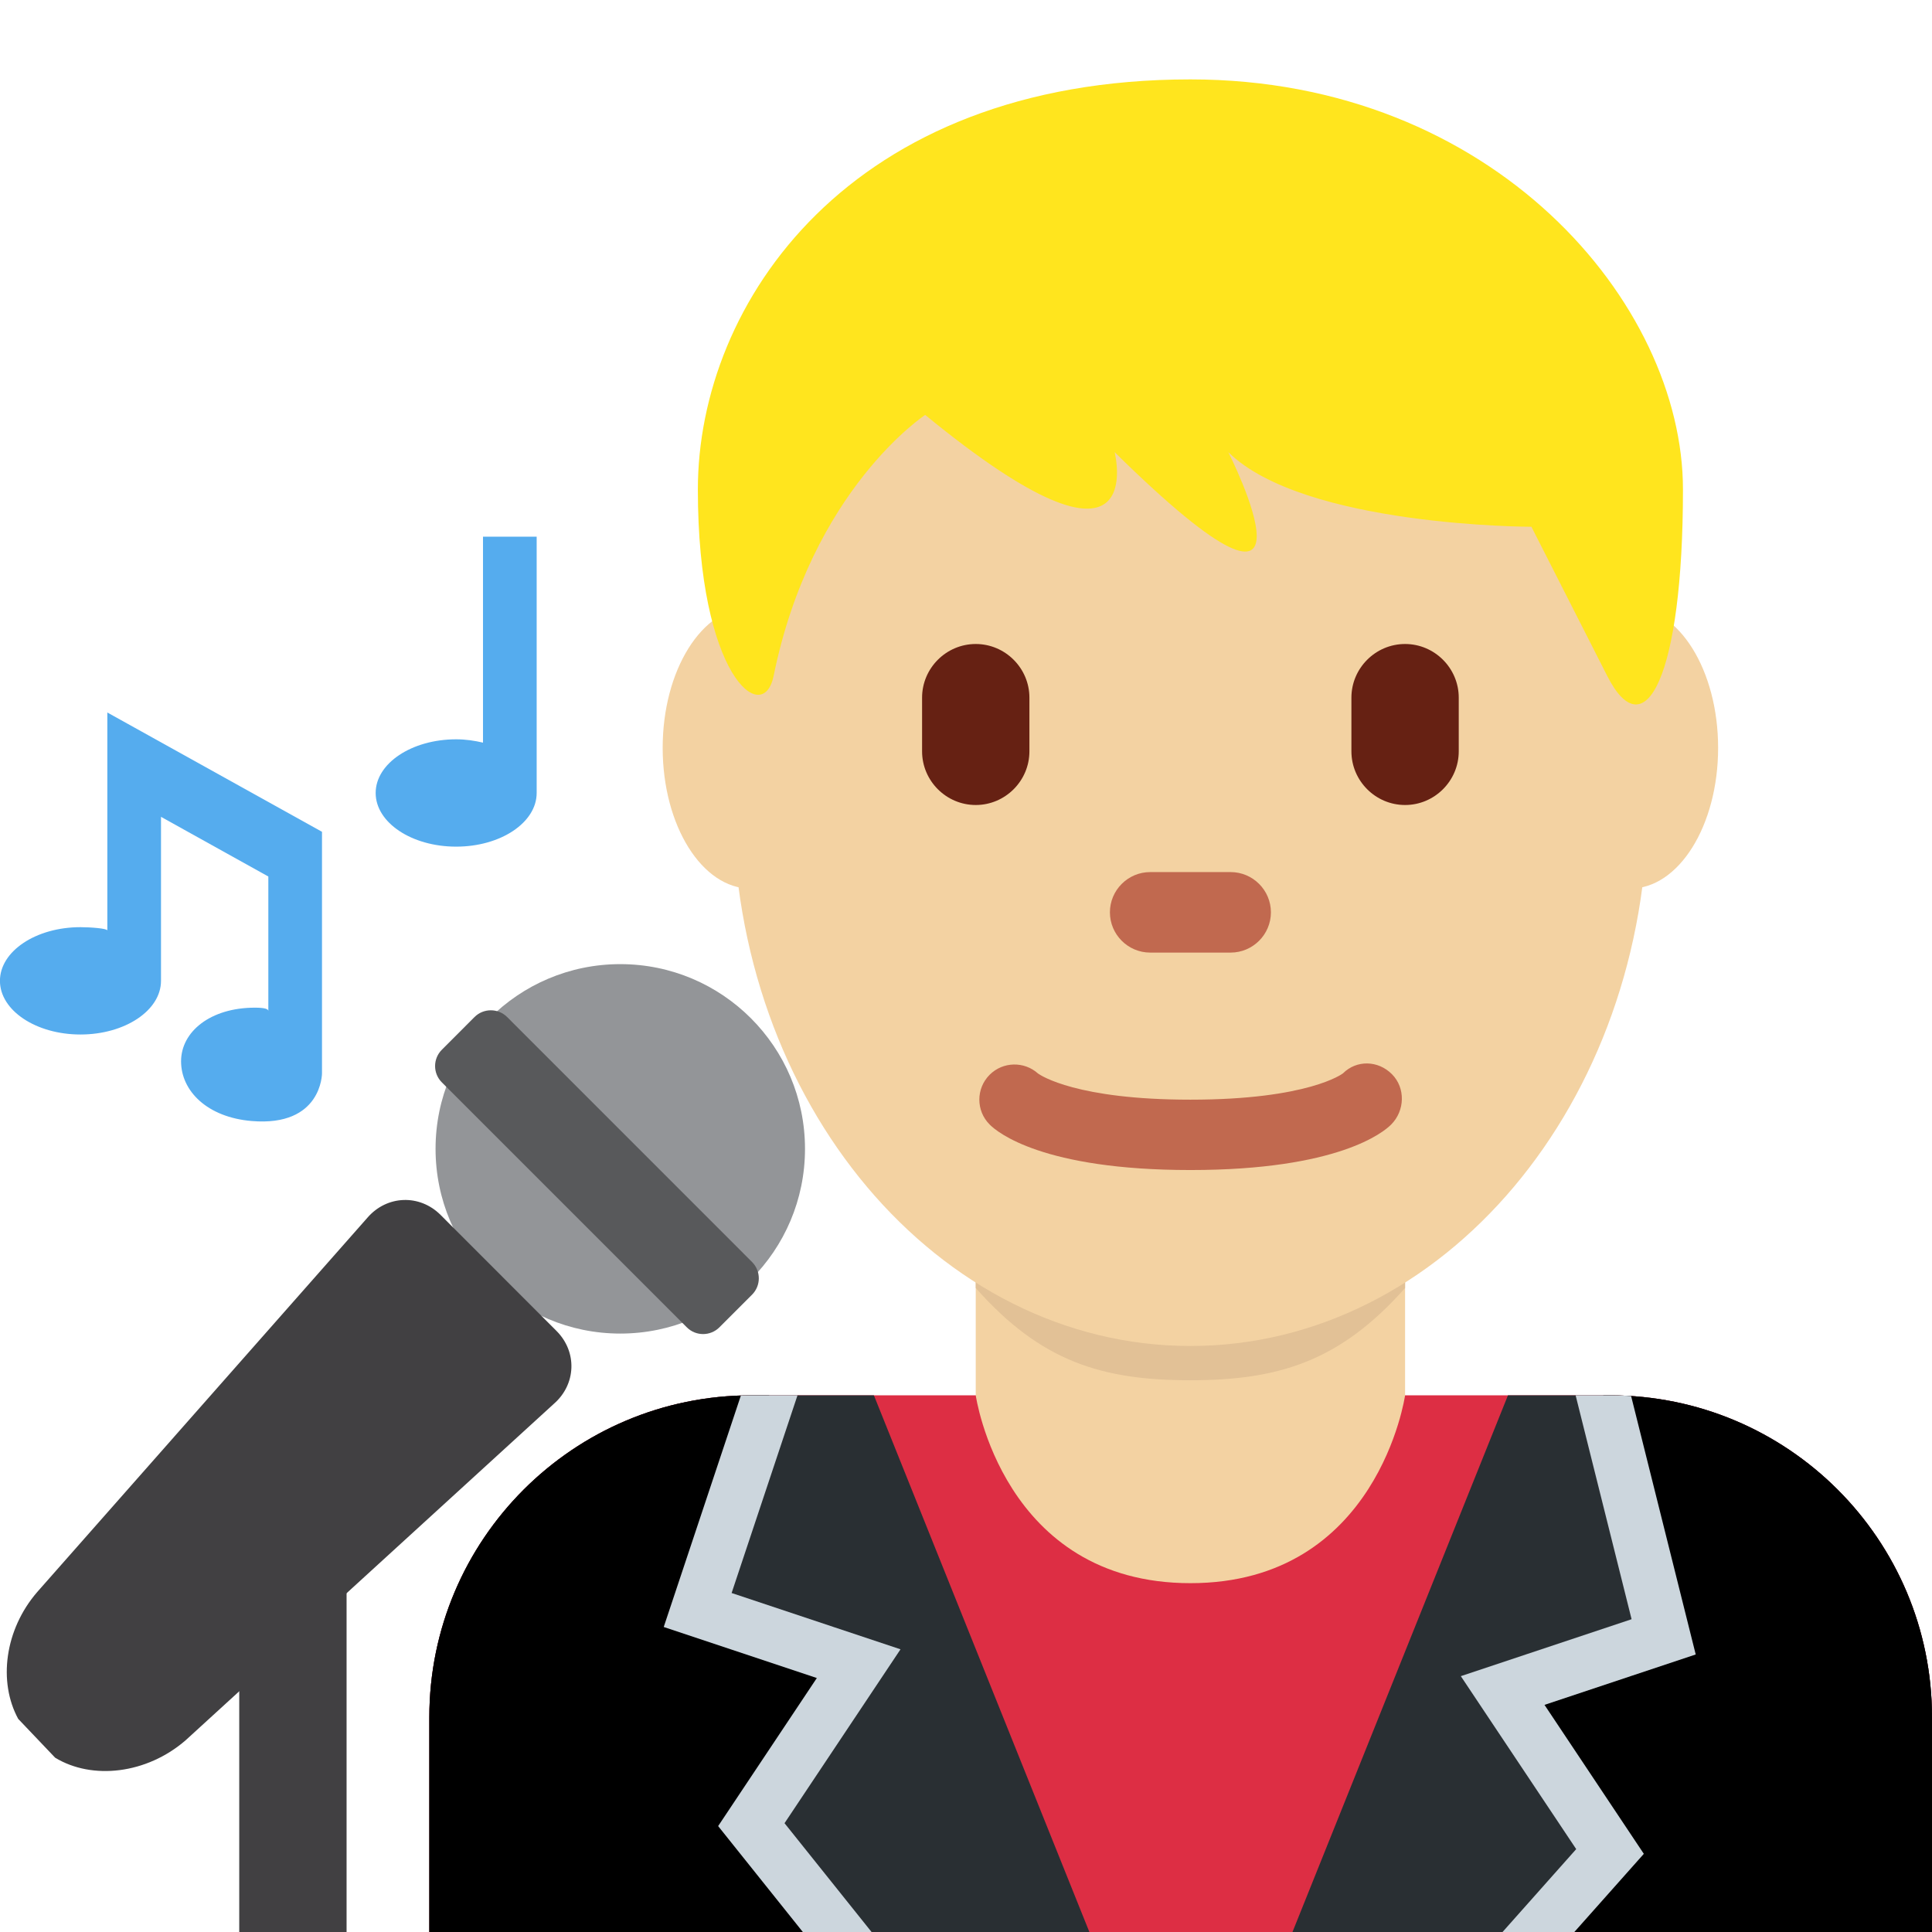
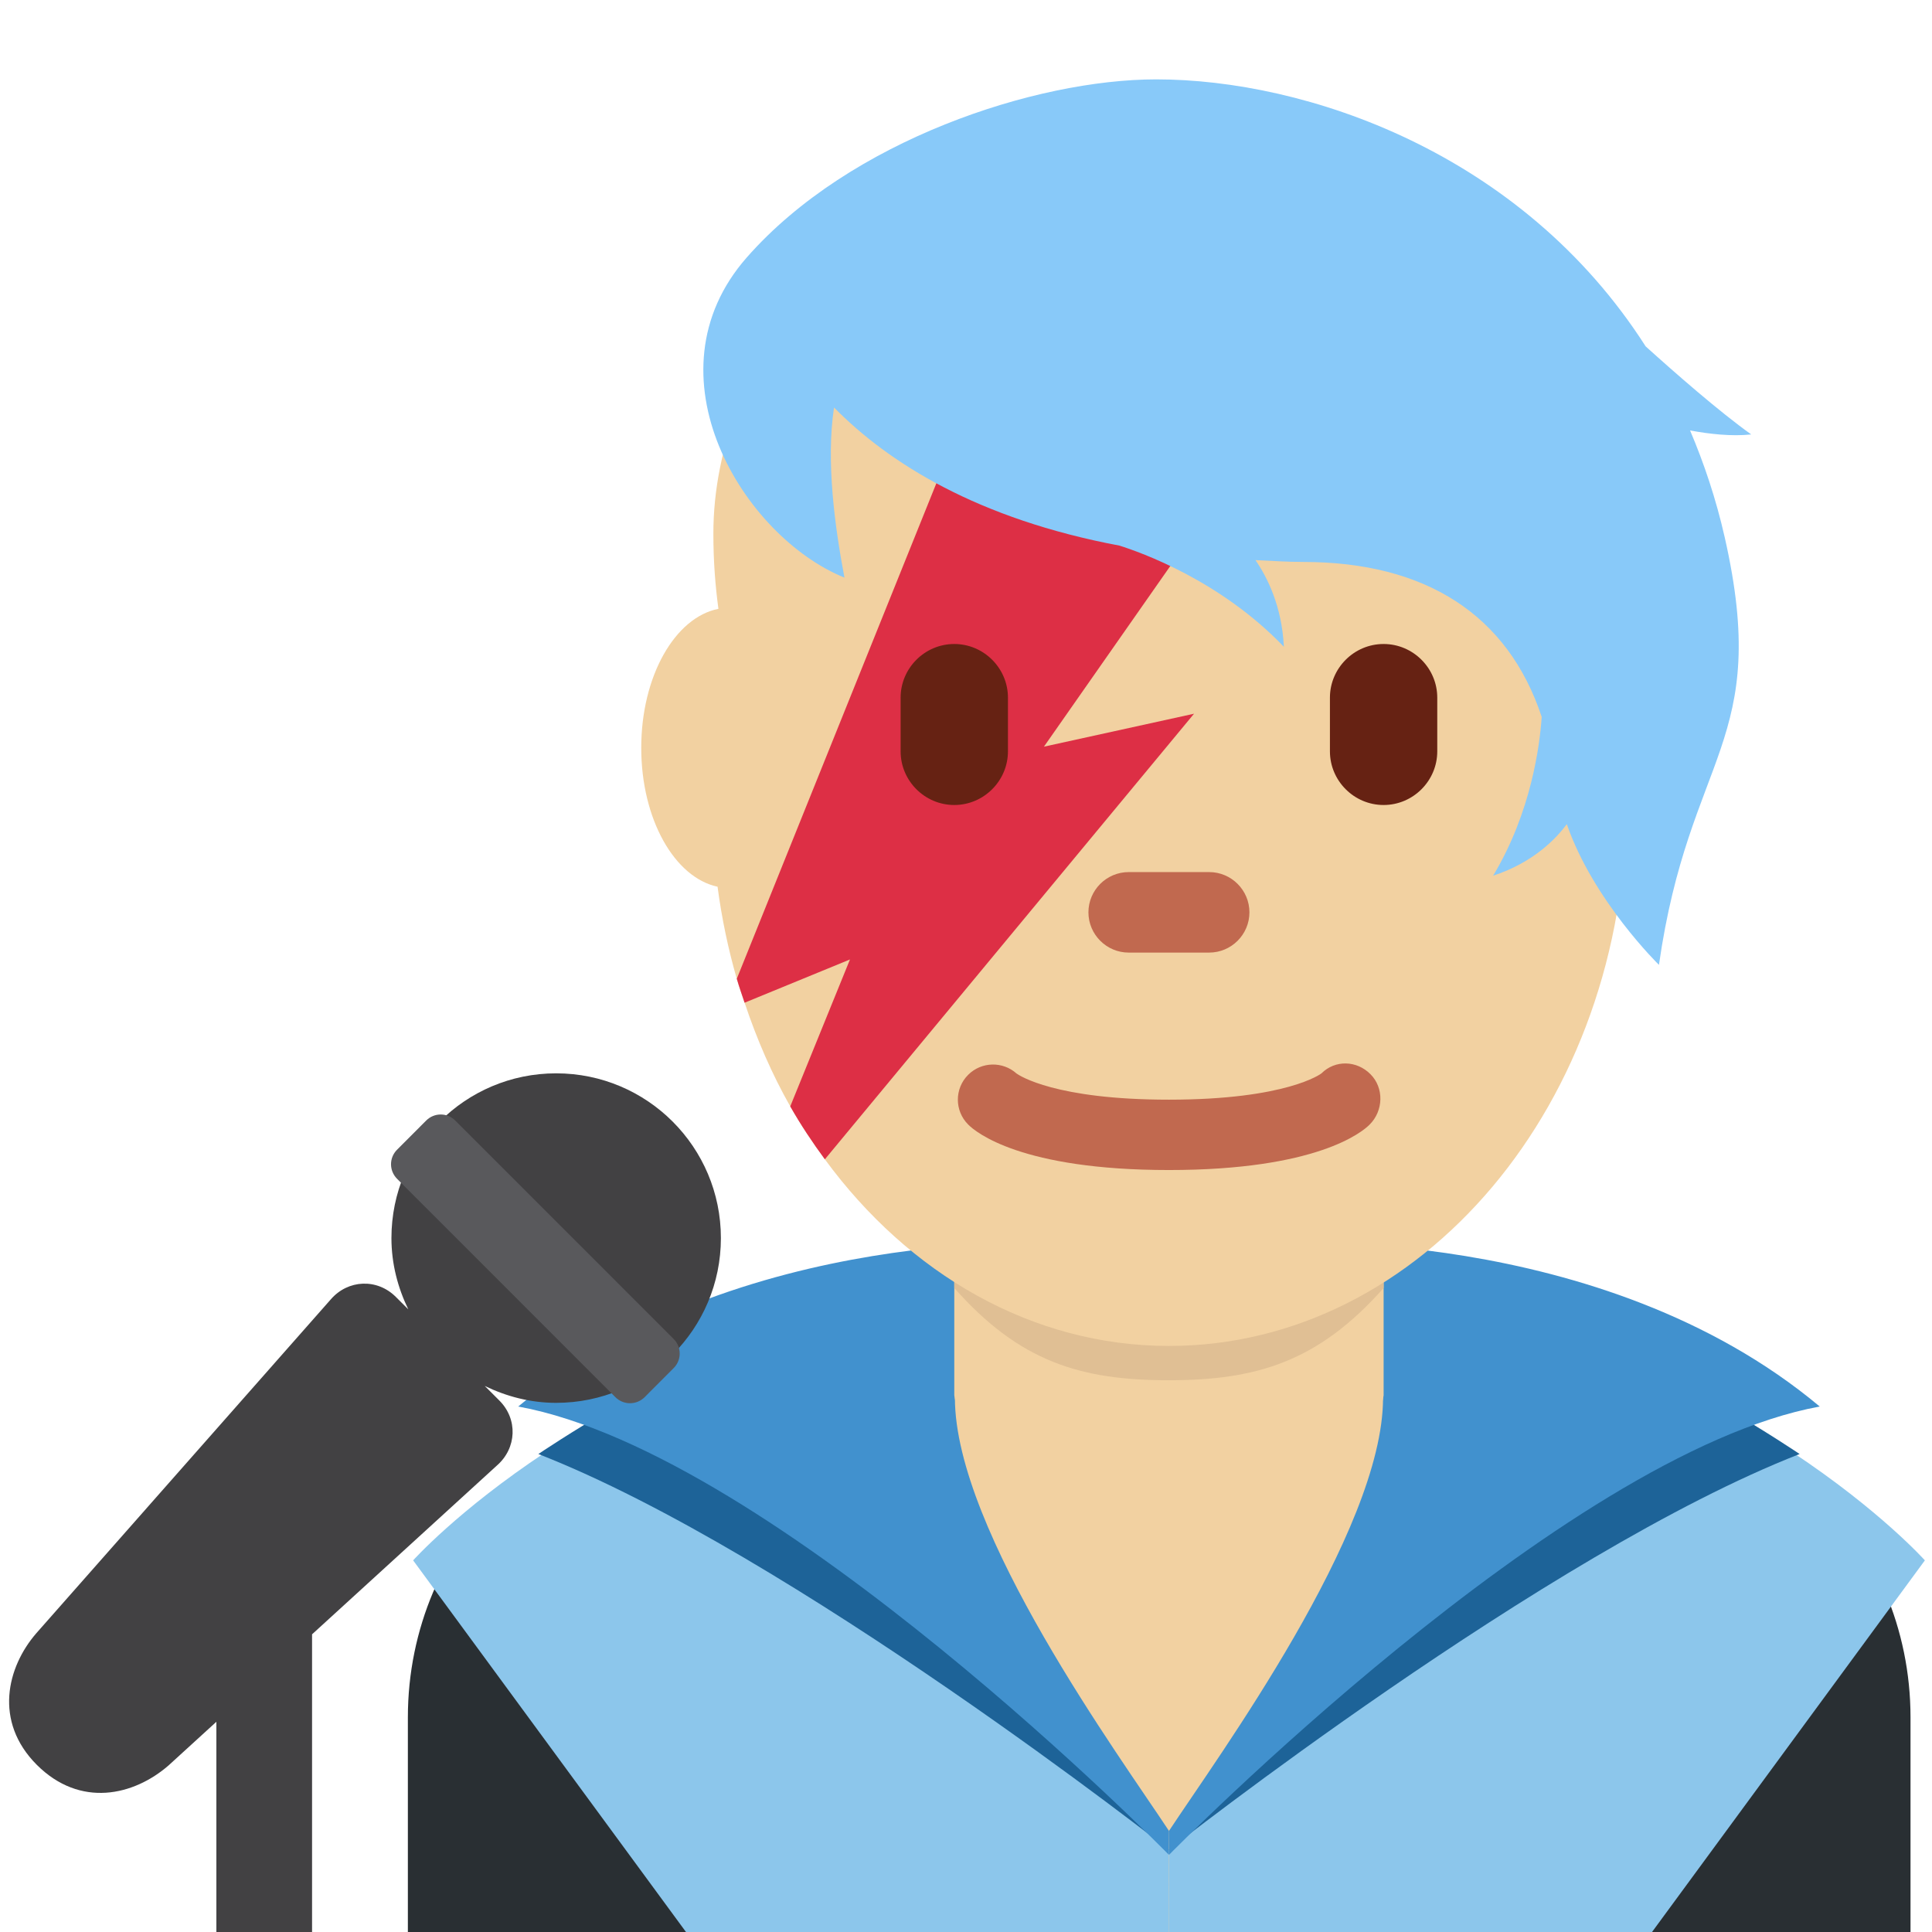
<svg xmlns="http://www.w3.org/2000/svg" viewBox="0 0 45 45" style="enable-background:new 0 0 45 45;" xml:space="preserve" version="1.1" id="svg2">
  <defs id="defs6">
-     <clipPath id="clipPath16" clipPathUnits="userSpaceOnUse">
-       <path id="path18" d="M 0,36 36,36 36,0 0,0 0,36 Z" />
-     </clipPath>
-     <clipPath id="clipPath28" clipPathUnits="userSpaceOnUse">
-       <path id="path30" d="M 14,10 C 10.687,10 8,7.314 8,4 l 0,0 0,-4 28,0 0,4 c 0,3.314 -2.686,6 -6,6 l 0,0 -16,0 z" />
-     </clipPath>
-     <clipPath id="clipPath60" clipPathUnits="userSpaceOnUse">
-       <path id="path62" d="M 0,36 36,36 36,0 0,0 0,36 Z" />
+     <clipPath id="clipPath18" clipPathUnits="userSpaceOnUse">
+       <path id="path20" d="M 0,36 36,36 36,0 0,0 0,36 Z" />
    </clipPath>
  </defs>
  <g transform="matrix(1.25,0,0,-1.25,0,45)" id="g10">
-     <g id="g12">
-       <g clip-path="url(#clipPath16)" id="g14">
-         <g transform="translate(36,0)" id="g20">
-           <path id="path22" style="fill:#dd2e44;fill-opacity:1;fill-rule:nonzero;stroke:none" d="m 0,0 0,4 c 0,3.314 -2.686,6 -6,6 l -16,0 c -3.313,0 -6,-2.686 -6,-6 l 0,-4 28,0 z" />
+     <path id="path12" style="fill:#f2d1a1;fill-opacity:1;fill-rule:nonzero;stroke:none" d="m 13.6,0 15.999,0 0,10 -15.999,0 0,-10 z" />
+     <g id="g14">
+       <g clip-path="url(#clipPath18)" id="g16">
+         <g transform="translate(29.5996,10)" id="g22">
+           <path id="path24" style="fill:#292f33;fill-opacity:1;fill-rule:nonzero;stroke:none" d="m 0,0 0,-10 6,0 0,4 C 6,-2.686 3.314,0 0,0" />
        </g>
-       </g>
-     </g>
-     <g id="g24">
-       <g clip-path="url(#clipPath28)" id="g26">
-         <g transform="translate(15.6816,11.5)" id="g32">
-           <path id="path34" style="fill:#292f33;fill-opacity:1;fill-rule:nonzero;stroke:none" d="M 0,0 4.818,-12 -8.304,-12 -8.5,-1 0,0 Z" />
+         <g transform="translate(13.6001,10)" id="g26">
+           <path id="path28" style="fill:#292f33;fill-opacity:1;fill-rule:nonzero;stroke:none" d="m 0,0 c -3.313,0 -6,-2.686 -6,-6 l 0,-4 6,0 0,10 z" />
        </g>
-         <g transform="translate(15,12)" id="g36">
-           <path id="path38" style="fill:#000000;fill-opacity:1;fill-rule:nonzero;stroke:none" d="m 0,0 -2,-6 3,-1 -2,-3 4,-5 c 0,0 -10.818,0.5 -10.818,1 l 0,14 L 0,0 Z" />
+         <g transform="translate(21.7822,0)" id="g30">
+           <path id="path32" style="fill:#8cc6eb;fill-opacity:1;fill-rule:nonzero;stroke:none" d="m 0,0 9.001,0 5.084,6.925 c 0,0 -3.334,3.729 -9.772,4.95 0,-1.305 0.989,-3.337 0.989,-3.337 L 0.001,1.531 0,0 Z" />
        </g>
-         <g transform="translate(7.6816,-1.6865)" id="g40">
-           <path id="path42" style="fill:#ccd6dd;fill-opacity:1;fill-rule:nonzero;stroke:none" d="M 0,0 C 1.052,-0.242 5.182,-0.554 9.235,-0.761 L 5.7,3.66 7.539,6.419 4.686,7.37 6.625,13.187 0,13.187 0,0 Z m 11.399,-1.864 -1.104,0.052 C -1,-1.291 -1,-0.859 -1,-0.313 l 0,14.5 9.012,0 L 5.951,8.003 9.098,6.954 6.937,3.714 11.399,-1.864 Z" />
+         <g transform="translate(21.7822,0)" id="g34">
+           <path id="path36" style="fill:#8cc6eb;fill-opacity:1;fill-rule:nonzero;stroke:none" d="m 0,0 -9,0 -5.084,6.925 c 0,0 3.334,3.729 9.771,4.95 0,-1.305 -0.988,-3.337 -0.988,-3.337 L -0.001,1.531 0,0 Z" />
        </g>
-         <g transform="translate(28.5,11)" id="g44">
-           <path id="path46" style="fill:#292f33;fill-opacity:1;fill-rule:nonzero;stroke:none" d="M 0,0 -4.818,-12 8.305,-12 8.5,-1 0,0 Z" />
+         <g transform="translate(33.5332,8.9062)" id="g38">
+           <path id="path40" style="fill:#1d6398;fill-opacity:1;fill-rule:nonzero;stroke:none" d="m 0,0 c 0,0 -2.453,1.665 -4.656,2.447 -3.058,1.086 -2.375,-1.938 -2.375,-1.938 0,0 -3.821,-6.43 -4.72,-7.884 0,0 7.035,5.535 11.751,7.375" />
        </g>
-         <g transform="translate(29.5,11.5)" id="g48">
-           <path id="path50" style="fill:#000000;fill-opacity:1;fill-rule:nonzero;stroke:none" d="m 0,0 1.5,-6 -3,-1 2,-3 -4,-4.5 c 0,0 11,0.094 11,0.594 l 0,14 L 0,0 Z" />
+         <g transform="translate(10.0317,8.9062)" id="g42">
+           <path id="path44" style="fill:#1d6398;fill-opacity:1;fill-rule:nonzero;stroke:none" d="m 0,0 c 0,0 2.453,1.665 4.656,2.447 3.058,1.086 2.375,-1.938 2.375,-1.938 0,0 3.82,-6.43 4.719,-7.884 0,0 -7.034,5.535 -11.75,7.375" />
        </g>
-         <g transform="translate(28.7793,4.2324)" id="g52">
-           <path id="path54" style="fill:#ccd6dd;fill-opacity:1;fill-rule:nonzero;stroke:none" d="M 0,0 1.851,-2.776 -1.655,-6.72 c 4.104,0.054 8.286,0.209 9.376,0.41 l 0,13.165 L 1.359,6.775 2.818,0.939 0,0 Z m -3.901,-7.742 4.492,5.054 -2.15,3.223 3.182,1.061 -1.541,6.164 8.639,0.107 0,-14.506 c 0,-0.578 0,-0.996 -11.496,-1.093 l -1.126,-0.01 z" />
+         <g transform="translate(21.7832,1.4375)" id="g46">
+           <path id="path48" style="fill:#4191ce;fill-opacity:1;fill-rule:nonzero;stroke:none" d="M 0,0 C 0,0 7.334,7.479 12.125,8.354 8.042,11.771 2,11.396 2,11.396 2,10.172 3.988,10.027 3.988,8.514 3.988,6.028 0.898,1.812 -0.001,0.446 L 0,0 Z" />
        </g>
-       </g>
-     </g>
-     <g id="g56">
-       <g clip-path="url(#clipPath60)" id="g58">
-         <g transform="translate(18.1816,10)" id="g64">
-           <path id="path66" style="fill:#f3d2a2;fill-opacity:1;fill-rule:nonzero;stroke:none" d="M 0,0 C 0,0 0.5,-3.5 4,-3.5 7.5,-3.5 8,0 8,0 L 8,4 0,4 0,0 Z" />
+         <g transform="translate(21.7813,1.4375)" id="g50">
+           <path id="path52" style="fill:#4191ce;fill-opacity:1;fill-rule:nonzero;stroke:none" d="M 0,0 C 0,0 -7.333,7.479 -12.125,8.354 -8.042,11.771 -2,11.396 -2,11.396 c 0,-1.224 -1.988,-1.369 -1.988,-2.882 0,-2.486 3.09,-6.702 3.989,-8.068 L 0,0 Z" />
        </g>
-         <g transform="translate(18.1816,12)" id="g68">
-           <path id="path70" style="fill:#e2c196;fill-opacity:1;fill-rule:nonzero;stroke:none" d="M 0,0 C 1.216,-1.374 2.355,-1.719 3.996,-1.719 5.635,-1.719 6.783,-1.373 8,0 L 8,4 0,4 0,0 Z" />
+         <g transform="translate(17.7817,10)" id="g54">
+           <path id="path56" style="fill:#f2d1a1;fill-opacity:1;fill-rule:nonzero;stroke:none" d="M 0,0 C 0,0 0.5,-3.5 4,-3.5 7.5,-3.5 8,0 8,0 L 8,4 0,4 0,0 Z" />
        </g>
-         <g transform="translate(15.626,22.0645)" id="g72">
-           <path id="path74" style="fill:#f3d2a2;fill-opacity:1;fill-rule:nonzero;stroke:none" d="m 0,0 c 0,-1.448 -0.734,-2.622 -1.639,-2.622 -0.905,0 -1.639,1.174 -1.639,2.622 0,1.448 0.734,2.623 1.639,2.623 C -0.734,2.623 0,1.448 0,0" />
+         <g transform="translate(17.7817,12)" id="g58">
+           <path id="path60" style="fill:#e0bf94;fill-opacity:1;fill-rule:nonzero;stroke:none" d="M 0,0 C 1.215,-1.374 2.355,-1.719 3.996,-1.719 5.634,-1.719 6.783,-1.373 8,0 l 0,1.625 -8,0 L 0,0 Z" />
        </g>
-         <g transform="translate(32.0146,22.0645)" id="g76">
-           <path id="path78" style="fill:#f3d2a2;fill-opacity:1;fill-rule:nonzero;stroke:none" d="m 0,0 c 0,-1.448 -0.733,-2.622 -1.639,-2.622 -0.905,0 -1.638,1.174 -1.638,2.622 0,1.448 0.733,2.623 1.638,2.623 C -0.733,2.623 0,1.448 0,0" />
+         <g transform="translate(30.0566,23.4233)" id="g62">
+           <path id="path64" style="fill:#f2d1a1;fill-opacity:1;fill-rule:nonzero;stroke:none" d="m 0,0 c 0.133,0.625 0.214,1.508 0.214,2.634 0,3.213 -3.265,7.068 -8.489,7.068 -5.877,0 -8.489,-3.855 -8.489,-7.068 0,-0.54 0.039,-0.991 0.094,-1.402 -0.809,-0.16 -1.438,-1.253 -1.438,-2.591 0,-1.329 0.621,-2.416 1.422,-2.587 0.078,-0.59 0.199,-1.163 0.358,-1.715 0.044,-0.151 0.097,-0.297 0.146,-0.446 0.228,-0.683 0.51,-1.332 0.851,-1.933 0.197,-0.346 0.415,-0.672 0.645,-0.986 1.56,-2.127 3.849,-3.477 6.411,-3.477 4.707,0 8.522,4.531 8.522,10.12 C 0.247,-1.561 0.156,-0.765 0,0" />
        </g>
-         <g transform="translate(13.6592,21.0405)" id="g80">
-           <path id="path82" style="fill:#f3d2a2;fill-opacity:1;fill-rule:nonzero;stroke:none" d="m 0,0 c 0,5.589 3.816,10.121 8.522,10.121 4.708,0 8.523,-4.532 8.523,-10.121 0,-5.589 -3.815,-10.121 -8.523,-10.121 C 3.816,-10.121 0,-5.589 0,0" />
+         <g transform="translate(19.4521,22.0869)" id="g66">
+           <path id="path68" style="fill:#dd2f45;fill-opacity:1;fill-rule:nonzero;stroke:none" d="M 0,0 2.581,3.69 -1.78,5.465 -5.723,-4.324 c 0.043,-0.152 0.096,-0.298 0.145,-0.447 l 1.964,0.806 -1.113,-2.738 c 0.197,-0.347 0.415,-0.673 0.645,-0.986 L 2.797,0.614 0,0 Z" />
        </g>
-         <g transform="translate(22.1816,14.1982)" id="g84">
-           <path id="path86" style="fill:#c1694f;fill-opacity:1;fill-rule:nonzero;stroke:none" d="m 0,0 c -2.754,0 -3.6,0.705 -3.741,0.848 -0.256,0.256 -0.256,0.671 0,0.927 0.248,0.248 0.645,0.254 0.902,0.023 C -2.787,1.761 -2.118,1.311 0,1.311 c 2.2,0 2.836,0.485 2.842,0.49 C 3.098,2.056 3.499,2.044 3.755,1.786 4.011,1.53 3.997,1.104 3.741,0.848 3.6,0.705 2.754,0 0,0" />
+         <g transform="translate(21.7813,14.1982)" id="g70">
+           <path id="path72" style="fill:#c1694f;fill-opacity:1;fill-rule:nonzero;stroke:none" d="m 0,0 c -2.754,0 -3.6,0.705 -3.741,0.848 -0.256,0.256 -0.256,0.671 0,0.926 0.248,0.248 0.645,0.255 0.902,0.024 C -2.787,1.761 -2.118,1.311 0,1.311 c 2.2,0 2.836,0.485 2.842,0.49 C 3.098,2.056 3.499,2.044 3.755,1.786 4.011,1.53 3.997,1.104 3.741,0.848 3.6,0.705 2.754,0 0,0" />
        </g>
-         <g transform="translate(22.1816,34.5205)" id="g88">
-           <path id="path90" style="fill:#ffe51e;fill-opacity:1;fill-rule:nonzero;stroke:none" d="m 0,0 c 5.648,0 9.178,-4.168 9.178,-7.641 0,-3.473 -0.706,-4.863 -1.412,-3.473 -0.706,1.389 -1.412,2.778 -1.412,2.778 0,0 -4.236,0 -5.648,1.39 0,0 2.118,-4.168 -2.118,0 0,0 0.706,-2.779 -3.53,0.694 0,0 -2.118,-1.389 -2.824,-4.862 -0.196,-0.964 -1.412,0 -1.412,3.473 C -9.178,-4.168 -6.354,0 0,0" />
+         <g transform="translate(22.5313,18.25)" id="g74">
+           <path id="path76" style="fill:#c1694f;fill-opacity:1;fill-rule:nonzero;stroke:none" d="m 0,0 -1.5,0 c -0.413,0 -0.75,0.337 -0.75,0.75 0,0.413 0.337,0.75 0.75,0.75 L 0,1.5 C 0.413,1.5 0.75,1.163 0.75,0.75 0.75,0.337 0.413,0 0,0" />
        </g>
-         <g transform="translate(18.1816,21)" id="g92">
-           <path id="path94" style="fill:#662113;fill-opacity:1;fill-rule:nonzero;stroke:none" d="m 0,0 0,0 c -0.55,0 -1,0.45 -1,1 l 0,1 C -1,2.55 -0.55,3 0,3 0.55,3 1,2.55 1,2 L 1,1 C 1,0.45 0.55,0 0,0" />
+         <g transform="translate(25.7813,21)" id="g78">
+           <path id="path80" style="fill:#662213;fill-opacity:1;fill-rule:nonzero;stroke:none" d="m 0,0 0,0 c -0.55,0 -1,0.45 -1,1 l 0,1 C -1,2.55 -0.55,3 0,3 0.55,3 1,2.55 1,2 L 1,1 C 1,0.45 0.55,0 0,0" />
        </g>
-         <g transform="translate(26.1816,21)" id="g96">
-           <path id="path98" style="fill:#662113;fill-opacity:1;fill-rule:nonzero;stroke:none" d="m 0,0 0,0 c -0.55,0 -1,0.45 -1,1 l 0,1 C -1,2.55 -0.55,3 0,3 0.55,3 1,2.55 1,2 L 1,1 C 1,0.45 0.55,0 0,0" />
+         <g transform="translate(17.7817,21)" id="g82">
+           <path id="path84" style="fill:#662213;fill-opacity:1;fill-rule:nonzero;stroke:none" d="m 0,0 0,0 c -0.55,0 -1,0.45 -1,1 l 0,1 C -1,2.55 -0.55,3 0,3 0.549,3 1,2.55 1,2 L 1,1 C 1,0.45 0.549,0 0,0" />
        </g>
-         <g transform="translate(22.9316,18.25)" id="g100">
-           <path id="path102" style="fill:#c1694f;fill-opacity:1;fill-rule:nonzero;stroke:none" d="m 0,0 -1.5,0 c -0.413,0 -0.75,0.337 -0.75,0.75 0,0.413 0.337,0.75 0.75,0.75 L 0,1.5 C 0.413,1.5 0.75,1.163 0.75,0.75 0.75,0.337 0.413,0 0,0" />
+         <g transform="translate(31.4922,27.979)" id="g86">
+           <path id="path88" style="fill:#88c9f9;fill-opacity:1;fill-rule:nonzero;stroke:none" d="m 0,0 c 0.359,-0.066 0.775,-0.114 1.139,-0.074 -0.602,0.43 -1.421,1.148 -1.967,1.641 -2.315,3.622 -6.343,4.975 -9.12,4.975 -2.246,0 -5.708,-1.133 -7.628,-3.317 -1.921,-2.183 -0.066,-5.204 1.819,-5.967 -0.175,0.924 -0.348,2.163 -0.194,3.17 1.022,-1.039 2.681,-2.078 5.319,-2.574 0.391,-0.123 1.878,-0.647 3.063,-1.885 -0.037,0.761 -0.313,1.301 -0.529,1.615 0.294,-0.012 0.575,-0.034 0.887,-0.034 2.285,0 3.816,-0.985 4.446,-2.887 -0.034,-0.512 -0.19,-1.771 -0.905,-2.959 0.762,0.248 1.185,0.706 1.373,0.96 0.494,-1.429 1.717,-2.622 1.717,-2.622 0.562,3.937 2.094,4.135 1.226,7.964 C 0.483,-1.274 0.261,-0.615 0,0" />
        </g>
-         <g transform="translate(15,14.5928)" id="g104">
-           <path id="path106" style="fill:#939598;fill-opacity:1;fill-rule:nonzero;stroke:none" d="m 0,0 c 0,-1.901 -1.541,-3.442 -3.442,-3.442 -1.901,0 -3.442,1.541 -3.442,3.442 0,1.901 1.541,3.442 3.442,3.442 C -1.541,3.442 0,1.901 0,0" />
+         <g transform="translate(10.3628,16)" id="g90">
+           <path id="path92" style="fill:#424143;fill-opacity:1;fill-rule:nonzero;stroke:none" d="m 0,0 c -1.695,0 -3.069,-1.374 -3.069,-3.07 0,-0.478 0.119,-0.925 0.314,-1.328 l -0.232,0.232 c -0.347,0.347 -0.89,0.326 -1.212,-0.046 l -5.488,-6.222 c -0.544,-0.627 -0.798,-1.642 0.01,-2.451 0.809,-0.808 1.807,-0.574 2.454,-0.012 l 0.892,0.814 0,-3.917 1.783,0 0,5.547 3.444,3.145 c 0.372,0.324 0.393,0.866 0.045,1.212 L -1.33,-5.825 C -0.926,-6.021 -0.479,-6.14 0,-6.14 c 1.696,0 3.07,1.374 3.07,3.07 C 3.07,-1.374 1.696,0 0,0" />
        </g>
-         <g transform="translate(13.4053,11.2676)" id="g108">
-           <path id="path110" style="fill:#58595b;fill-opacity:1;fill-rule:nonzero;stroke:none" d="m 0,0 c -0.168,-0.168 -0.441,-0.168 -0.608,0 l -4.564,4.564 c -0.168,0.168 -0.168,0.44 0,0.608 l 0.608,0.609 c 0.168,0.168 0.441,0.168 0.609,0 L 0.608,1.217 c 0.168,-0.168 0.168,-0.441 0,-0.609 L 0,0 Z" />
+         <g transform="translate(12.0107,9.9648)" id="g94">
+           <path id="path96" style="fill:#59595c;fill-opacity:1;fill-rule:nonzero;stroke:none" d="m 0,0 c -0.15,-0.149 -0.393,-0.149 -0.543,0 l -4.069,4.07 c -0.15,0.151 -0.15,0.392 0,0.542 l 0.542,0.543 c 0.15,0.151 0.393,0.151 0.543,0 l 4.069,-4.07 c 0.15,-0.149 0.15,-0.393 0,-0.542 L 0,0 Z" />
        </g>
-         <g transform="translate(1.0273,3.248)" id="g112">
-           <path id="path114" style="fill:#414042;fill-opacity:1;fill-rule:nonzero;stroke:none" d="m 0,0 c 0.69,-0.42 1.705,-0.305 2.431,0.324 l 6.861,6.269 c 0.417,0.362 0.44,0.969 0.051,1.358 l -2.162,2.164 c -0.39,0.389 -0.998,0.366 -1.36,-0.051 L -0.333,3.088 C -0.942,2.384 -1.063,1.411 -0.688,0.723" />
-         </g>
-         <g transform="translate(2,22.7236)" id="g116">
-           <path id="path118" style="fill:#55acee;fill-opacity:1;fill-rule:nonzero;stroke:none" d="M 0,0 0,-4.062 C 0,-4.023 -0.324,-4 -0.501,-4 c -0.828,0 -1.5,-0.447 -1.5,-1 0,-0.552 0.672,-1 1.5,-1 C 0.328,-6 1,-5.552 1,-5 l 0,0 0,3.056 2,-1.112 0,-2.506 C 3,-5.523 2.926,-5.5 2.749,-5.5 c -0.828,0 -1.375,-0.447 -1.375,-1 0,-0.552 0.487,-1.042 1.313,-1.112 C 4,-7.724 4,-6.724 4,-6.724 L 4,-2.223 0,0 Z" />
-         </g>
-         <g transform="translate(9,26)" id="g120">
-           <path id="path122" style="fill:#55acee;fill-opacity:1;fill-rule:nonzero;stroke:none" d="m 0,0 0,-3.838 c -0.158,0.037 -0.324,0.062 -0.5,0.062 -0.829,0 -1.5,-0.448 -1.5,-1 0,-0.552 0.671,-1 1.5,-1 0.828,0 1.5,0.448 1.5,1 L 1,0 0,0 Z" />
-         </g>
-         <path id="path124" style="fill:#414042;fill-opacity:1;fill-rule:nonzero;stroke:none" d="m 4.458,7.5 2,0 0,-7.5 -2,0 0,7.5 z" />
      </g>
    </g>
  </g>
</svg>
